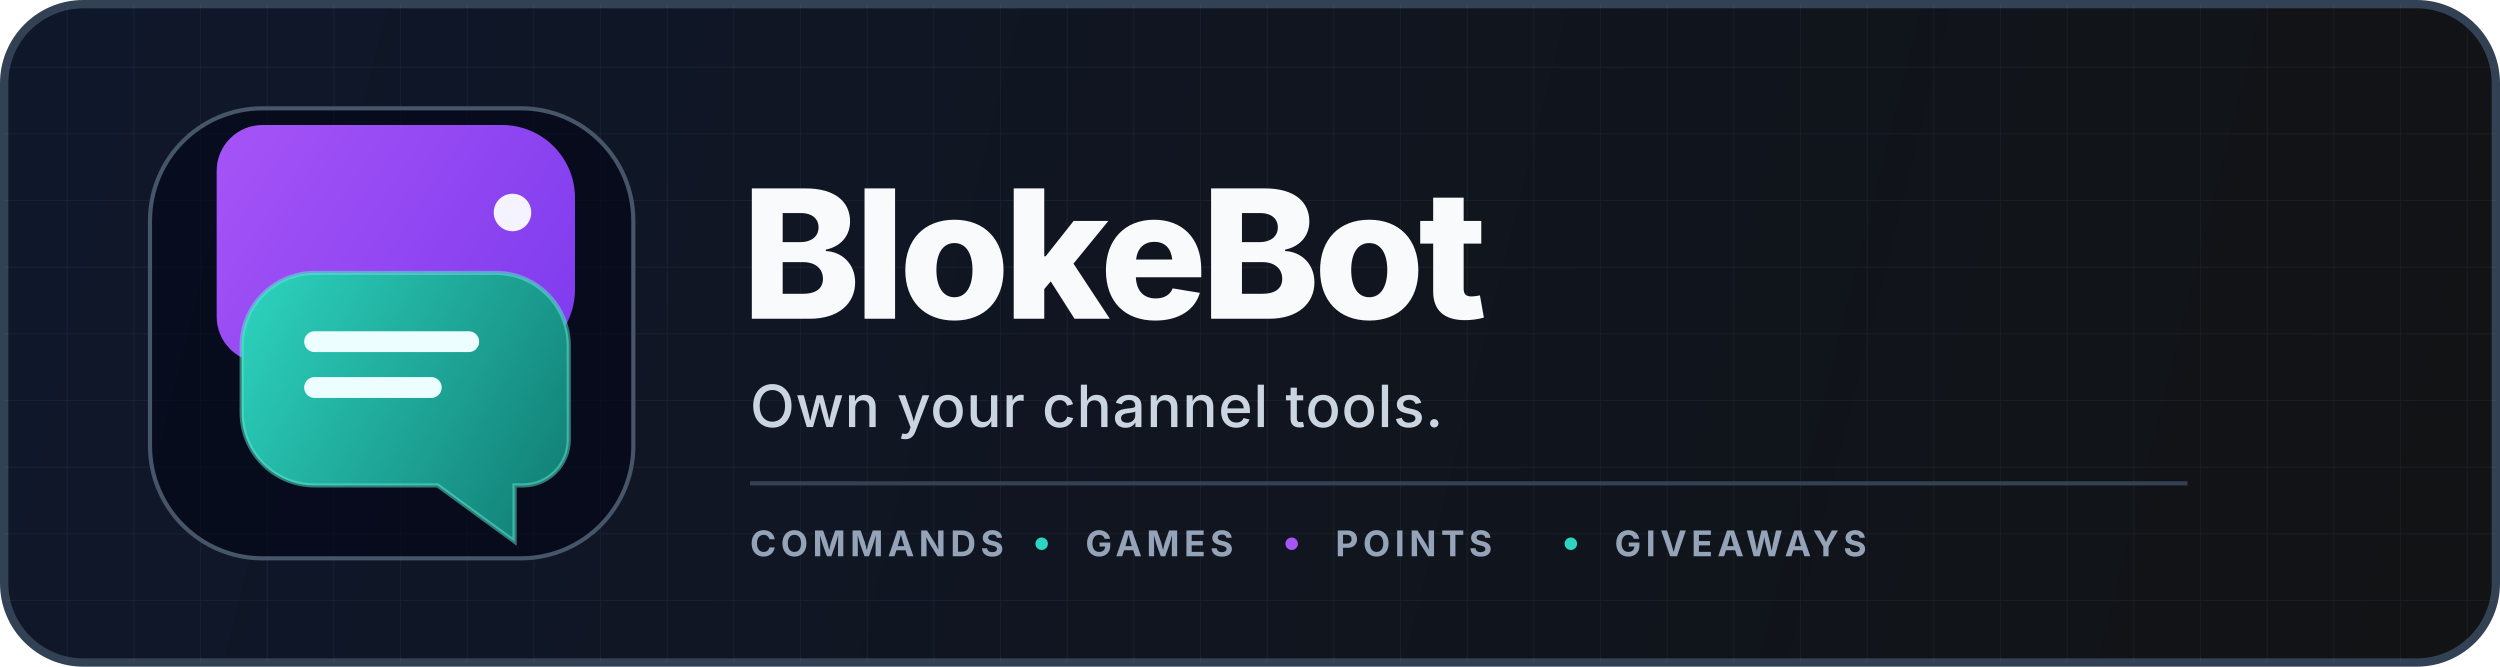
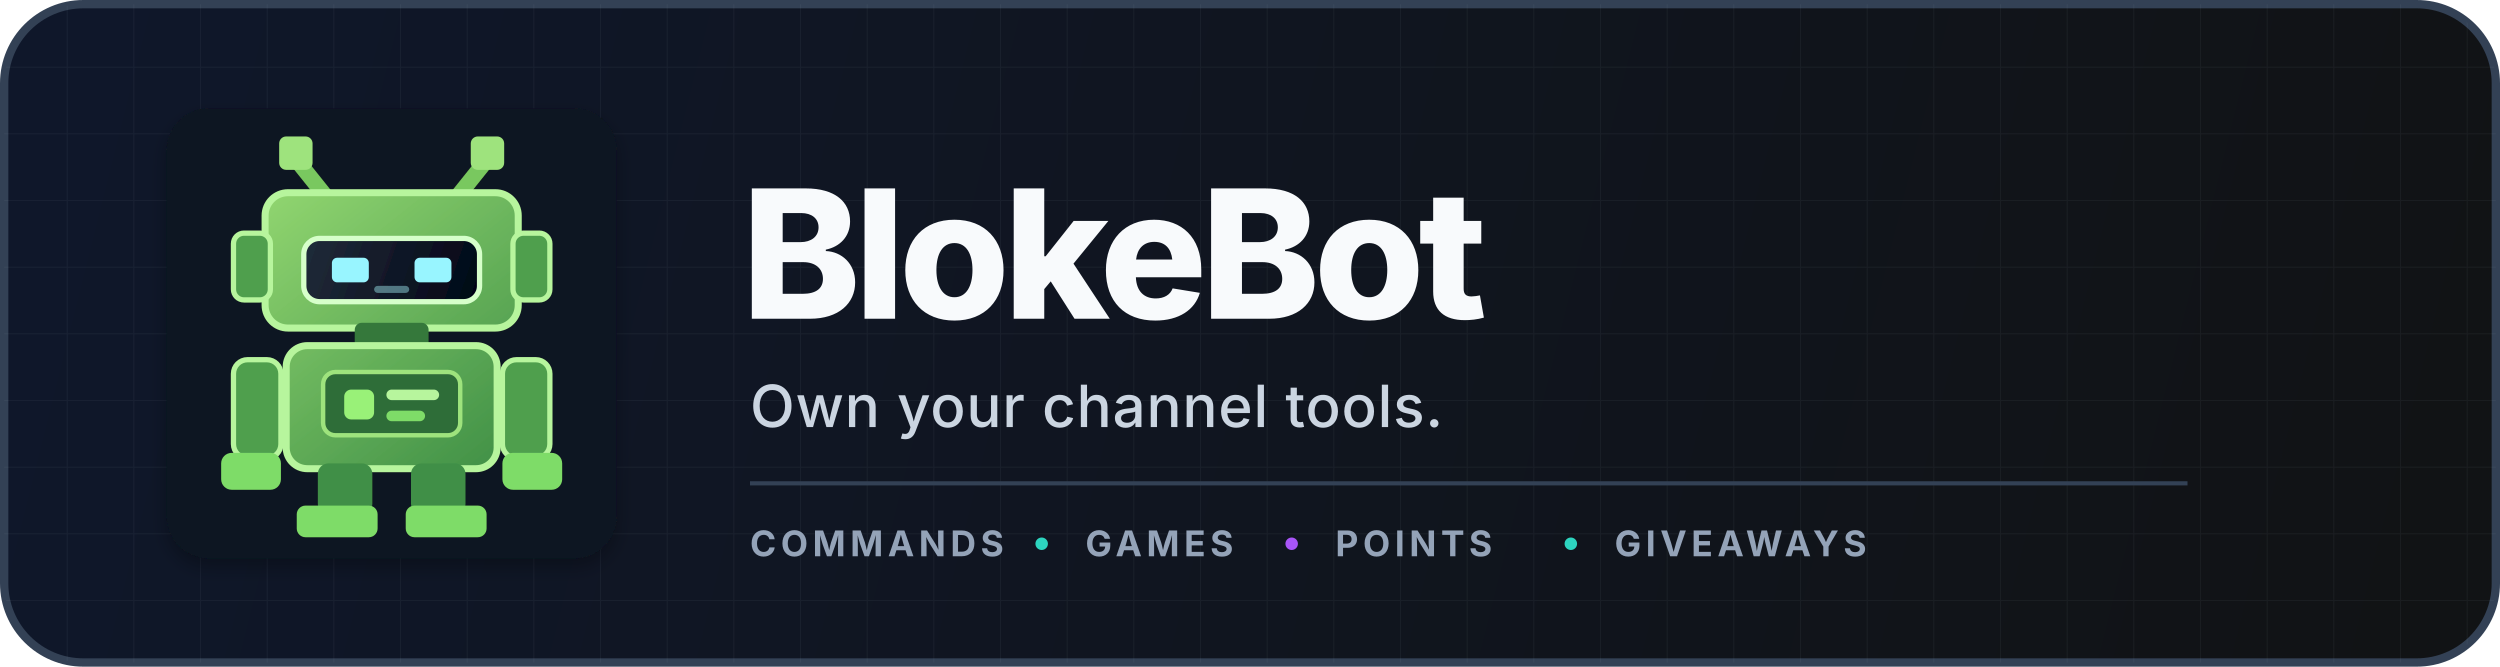
<svg xmlns="http://www.w3.org/2000/svg" width="1200" height="320" viewBox="0 0 1200 320" fill="none" role="img" aria-labelledby="title desc">
  <defs>
    <linearGradient id="backdrop" x1="40" y1="20" x2="1160" y2="300" gradientUnits="userSpaceOnUse">
      <stop stop-color="#0F172A" />
      <stop offset="1" stop-color="#111315" />
    </linearGradient>
    <linearGradient id="violet" x1="86" y1="70" x2="274" y2="192" gradientUnits="userSpaceOnUse">
      <stop stop-color="#A855F7" />
      <stop offset="1" stop-color="#7C3AED" />
    </linearGradient>
    <linearGradient id="teal" x1="104" y1="154" x2="284" y2="258" gradientUnits="userSpaceOnUse">
      <stop stop-color="#2DD4BF" />
      <stop offset="1" stop-color="#0F766E" />
    </linearGradient>
    <pattern id="grid" width="32" height="32" patternUnits="userSpaceOnUse">
      <path d="M32 0H0V32" stroke="#94A3B8" stroke-opacity="0.07" />
    </pattern>
+     <linearGradient id="droidBodyShade" x1="128" y1="96" x2="384" y2="416" gradientUnits="userSpaceOnUse">
+       <stop offset="0" stop-color="#8fd46f" />
+       <stop offset="1" stop-color="#3f8f46" />
+     </linearGradient>
+     <linearGradient id="droidVisorShade" x1="166" y1="160" x2="346" y2="222" gradientUnits="userSpaceOnUse">
+       <stop offset="0" stop-color="#1f2937" />
+       <stop offset="1" stop-color="#020617" />
+     </linearGradient>
+     <filter id="droidSoftShadow" x="-20%" y="-20%" width="140%" height="140%">
+       <feDropShadow dx="0" dy="10" stdDeviation="10" flood-color="#000000" flood-opacity="0.28" />
+     </filter>
  </defs>
  <rect x="2" y="2" width="1196" height="316" rx="38" fill="url(#backdrop)" stroke="#334155" stroke-width="4" />
  <rect x="2" y="2" width="1196" height="316" rx="38" fill="url(#grid)" />
  <g aria-hidden="true">
-     <rect x="72" y="52" width="232" height="216" rx="54" fill="#020617" fill-opacity="0.62" stroke="#475569" stroke-width="2" />
-     <path d="M104 82C104 69.85 113.85 60 126 60H241C260.33 60 276 75.67 276 95V139C276 158.33 260.33 174 241 174H168L128 202V174H126C113.85 174 104 164.15 104 152V82Z" fill="url(#violet)" />
-     <path d="M116 166C116 146.67 131.67 131 151 131H238C257.33 131 273 146.67 273 166V211C273 223.15 263.15 233 251 233H247V260L210 233H151C131.67 233 116 217.33 116 198V166Z" fill="url(#teal)" stroke="#5EEAD4" stroke-opacity="0.5" stroke-width="2" />
-     <path d="M151 164H225M151 186H207" stroke="#ECFEFF" stroke-width="10" stroke-linecap="round" />
-     <circle cx="246" cy="102" r="9" fill="#F5F3FF" />
+     <g transform="translate(80 52) scale(0.421875)" filter="url(#droidSoftShadow)">
+       <rect width="512" height="512" rx="48" fill="#101820" />
+       <path d="M184 104 L144 54" stroke="#79c85e" stroke-width="18" stroke-linecap="round" />
+       <path d="M328 104 L368 54" stroke="#79c85e" stroke-width="18" stroke-linecap="round" />
+       <rect x="128" y="32" width="38" height="38" rx="8" fill="#9ee37d" />
+       <rect x="346" y="32" width="38" height="38" rx="8" fill="#9ee37d" />
+       <rect x="112" y="96" width="288" height="154" rx="26" fill="url(#droidBodyShade)" stroke="#b7f59d" stroke-width="8" />
+       <rect x="76" y="142" width="42" height="76" rx="12" fill="#4f9f4e" stroke="#b7f59d" stroke-width="6" />
+       <rect x="394" y="142" width="42" height="76" rx="12" fill="#4f9f4e" stroke="#b7f59d" stroke-width="6" />
+       <rect x="156" y="148" width="200" height="72" rx="18" fill="url(#droidVisorShade)" stroke="#d6ffca" stroke-width="6" />
+       <rect x="188" y="170" width="42" height="28" rx="6" fill="#98f5ff" />
+       <rect x="282" y="170" width="42" height="28" rx="6" fill="#98f5ff" />
+       <rect x="236" y="202" width="40" height="8" rx="4" fill="#87c7cd" opacity="0.55" />
+       <rect x="214" y="244" width="84" height="34" rx="8" fill="#34783b" />
+       <rect x="136" y="270" width="240" height="140" rx="24" fill="url(#droidBodyShade)" stroke="#b7f59d" stroke-width="8" />
+       <rect x="178" y="300" width="156" height="72" rx="14" fill="#2f6d38" stroke="#9ee37d" stroke-width="5" />
+       <rect x="202" y="320" width="34" height="34" rx="8" fill="#99f178" />
+       <rect x="250" y="320" width="60" height="12" rx="6" fill="#b7f59d" />
+       <rect x="250" y="344" width="44" height="12" rx="6" fill="#7edc67" />
+       <rect x="76" y="286" width="54" height="112" rx="16" fill="#4f9f4e" stroke="#b7f59d" stroke-width="6" />
+       <rect x="382" y="286" width="54" height="112" rx="16" fill="#4f9f4e" stroke="#b7f59d" stroke-width="6" />
+       <rect x="62" y="392" width="68" height="42" rx="12" fill="#7edc67" />
+       <rect x="382" y="392" width="68" height="42" rx="12" fill="#7edc67" />
+       <rect x="172" y="404" width="62" height="58" rx="12" fill="#3f8f46" />
+       <rect x="278" y="404" width="62" height="58" rx="12" fill="#3f8f46" />
+       <rect x="148" y="452" width="92" height="36" rx="10" fill="#7edc67" />
+       <rect x="272" y="452" width="92" height="36" rx="10" fill="#7edc67" />
+     </g>
  </g>
  <g fill="#F8FAFC">
    <text x="356" y="153" font-family="Inter, ui-sans-serif, system-ui, -apple-system, BlinkMacSystemFont, 'Segoe UI', sans-serif" font-size="86" font-weight="800" letter-spacing="-3">BlokeBot</text>
    <text x="360" y="205" font-family="Inter, ui-sans-serif, system-ui, -apple-system, BlinkMacSystemFont, 'Segoe UI', sans-serif" font-size="28" font-weight="500" letter-spacing="0.4" fill="#CBD5E1">Own your channel tools.</text>
  </g>
  <path d="M360 232H1050" stroke="#334155" stroke-width="2" />
  <g fill="#94A3B8" font-family="Inter, ui-sans-serif, system-ui, -apple-system, BlinkMacSystemFont, 'Segoe UI', sans-serif" font-size="17" font-weight="700" letter-spacing="2.2">
    <text x="360" y="267">COMMANDS</text>
    <circle cx="500" cy="261" r="3" fill="#2DD4BF" />
    <text x="521" y="267">GAMES</text>
    <circle cx="620" cy="261" r="3" fill="#A855F7" />
    <text x="641" y="267">POINTS</text>
    <circle cx="754" cy="261" r="3" fill="#2DD4BF" />
    <text x="775" y="267">GIVEAWAYS</text>
  </g>
</svg>
